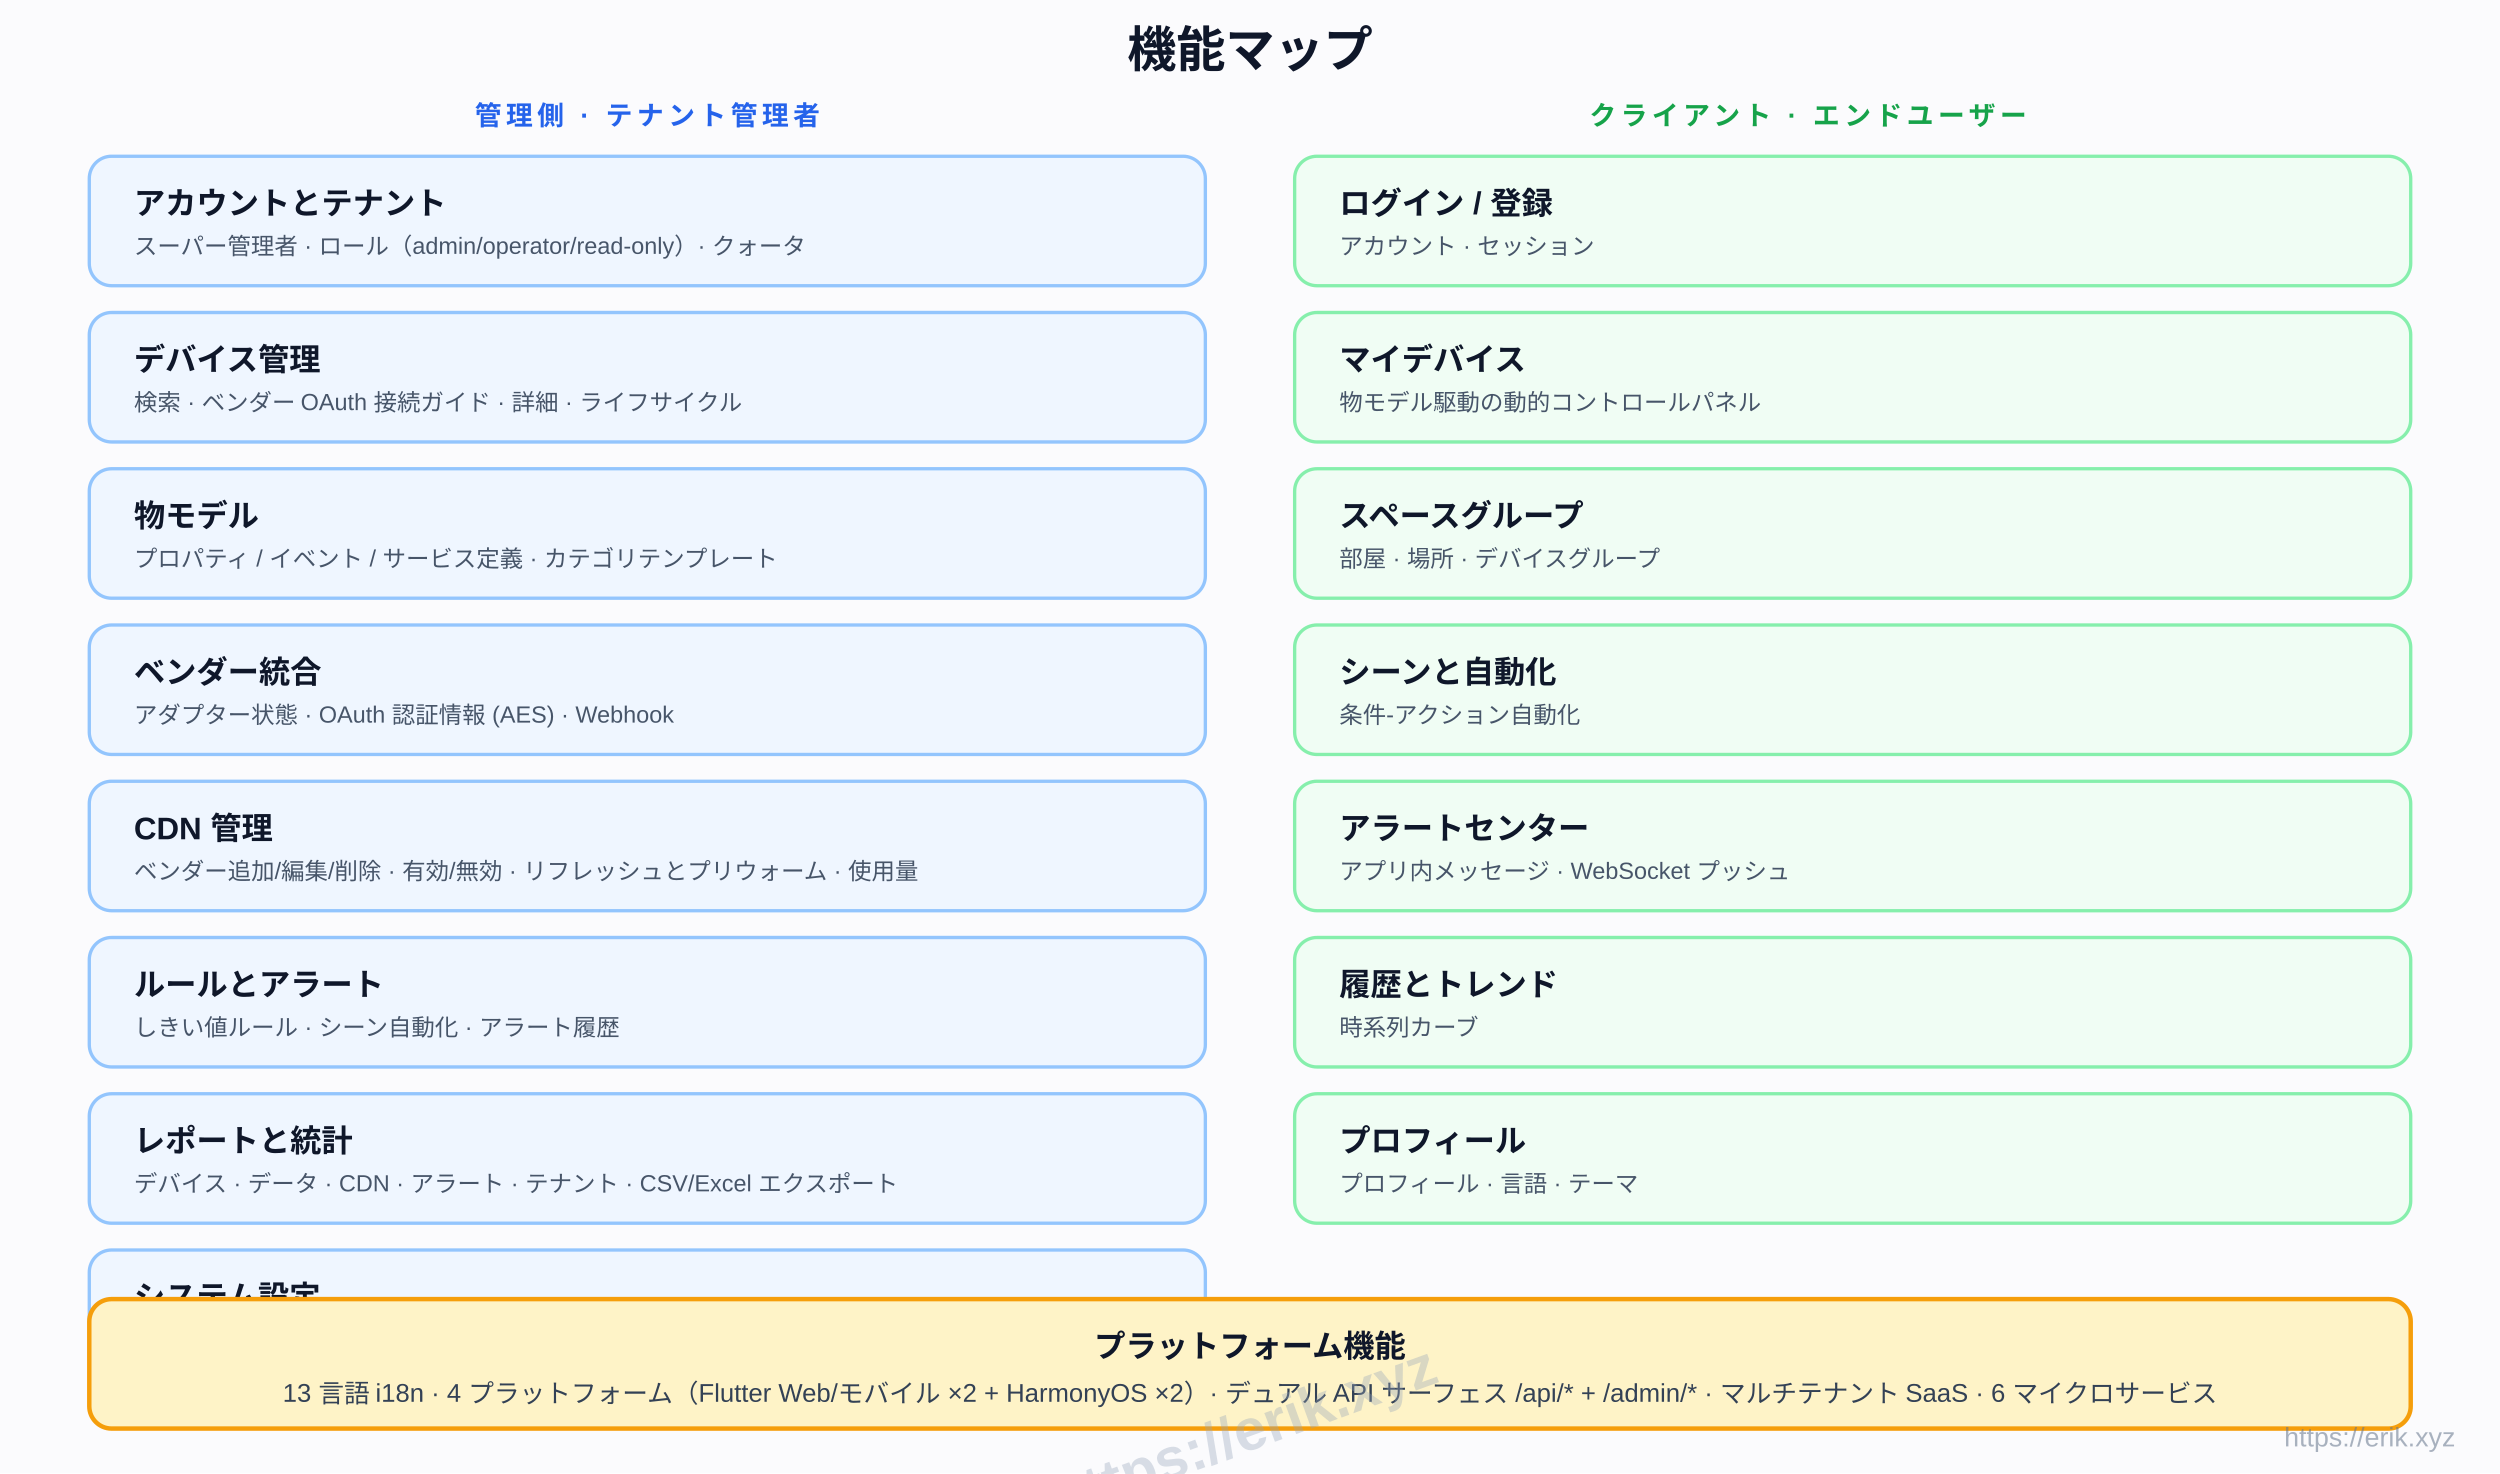
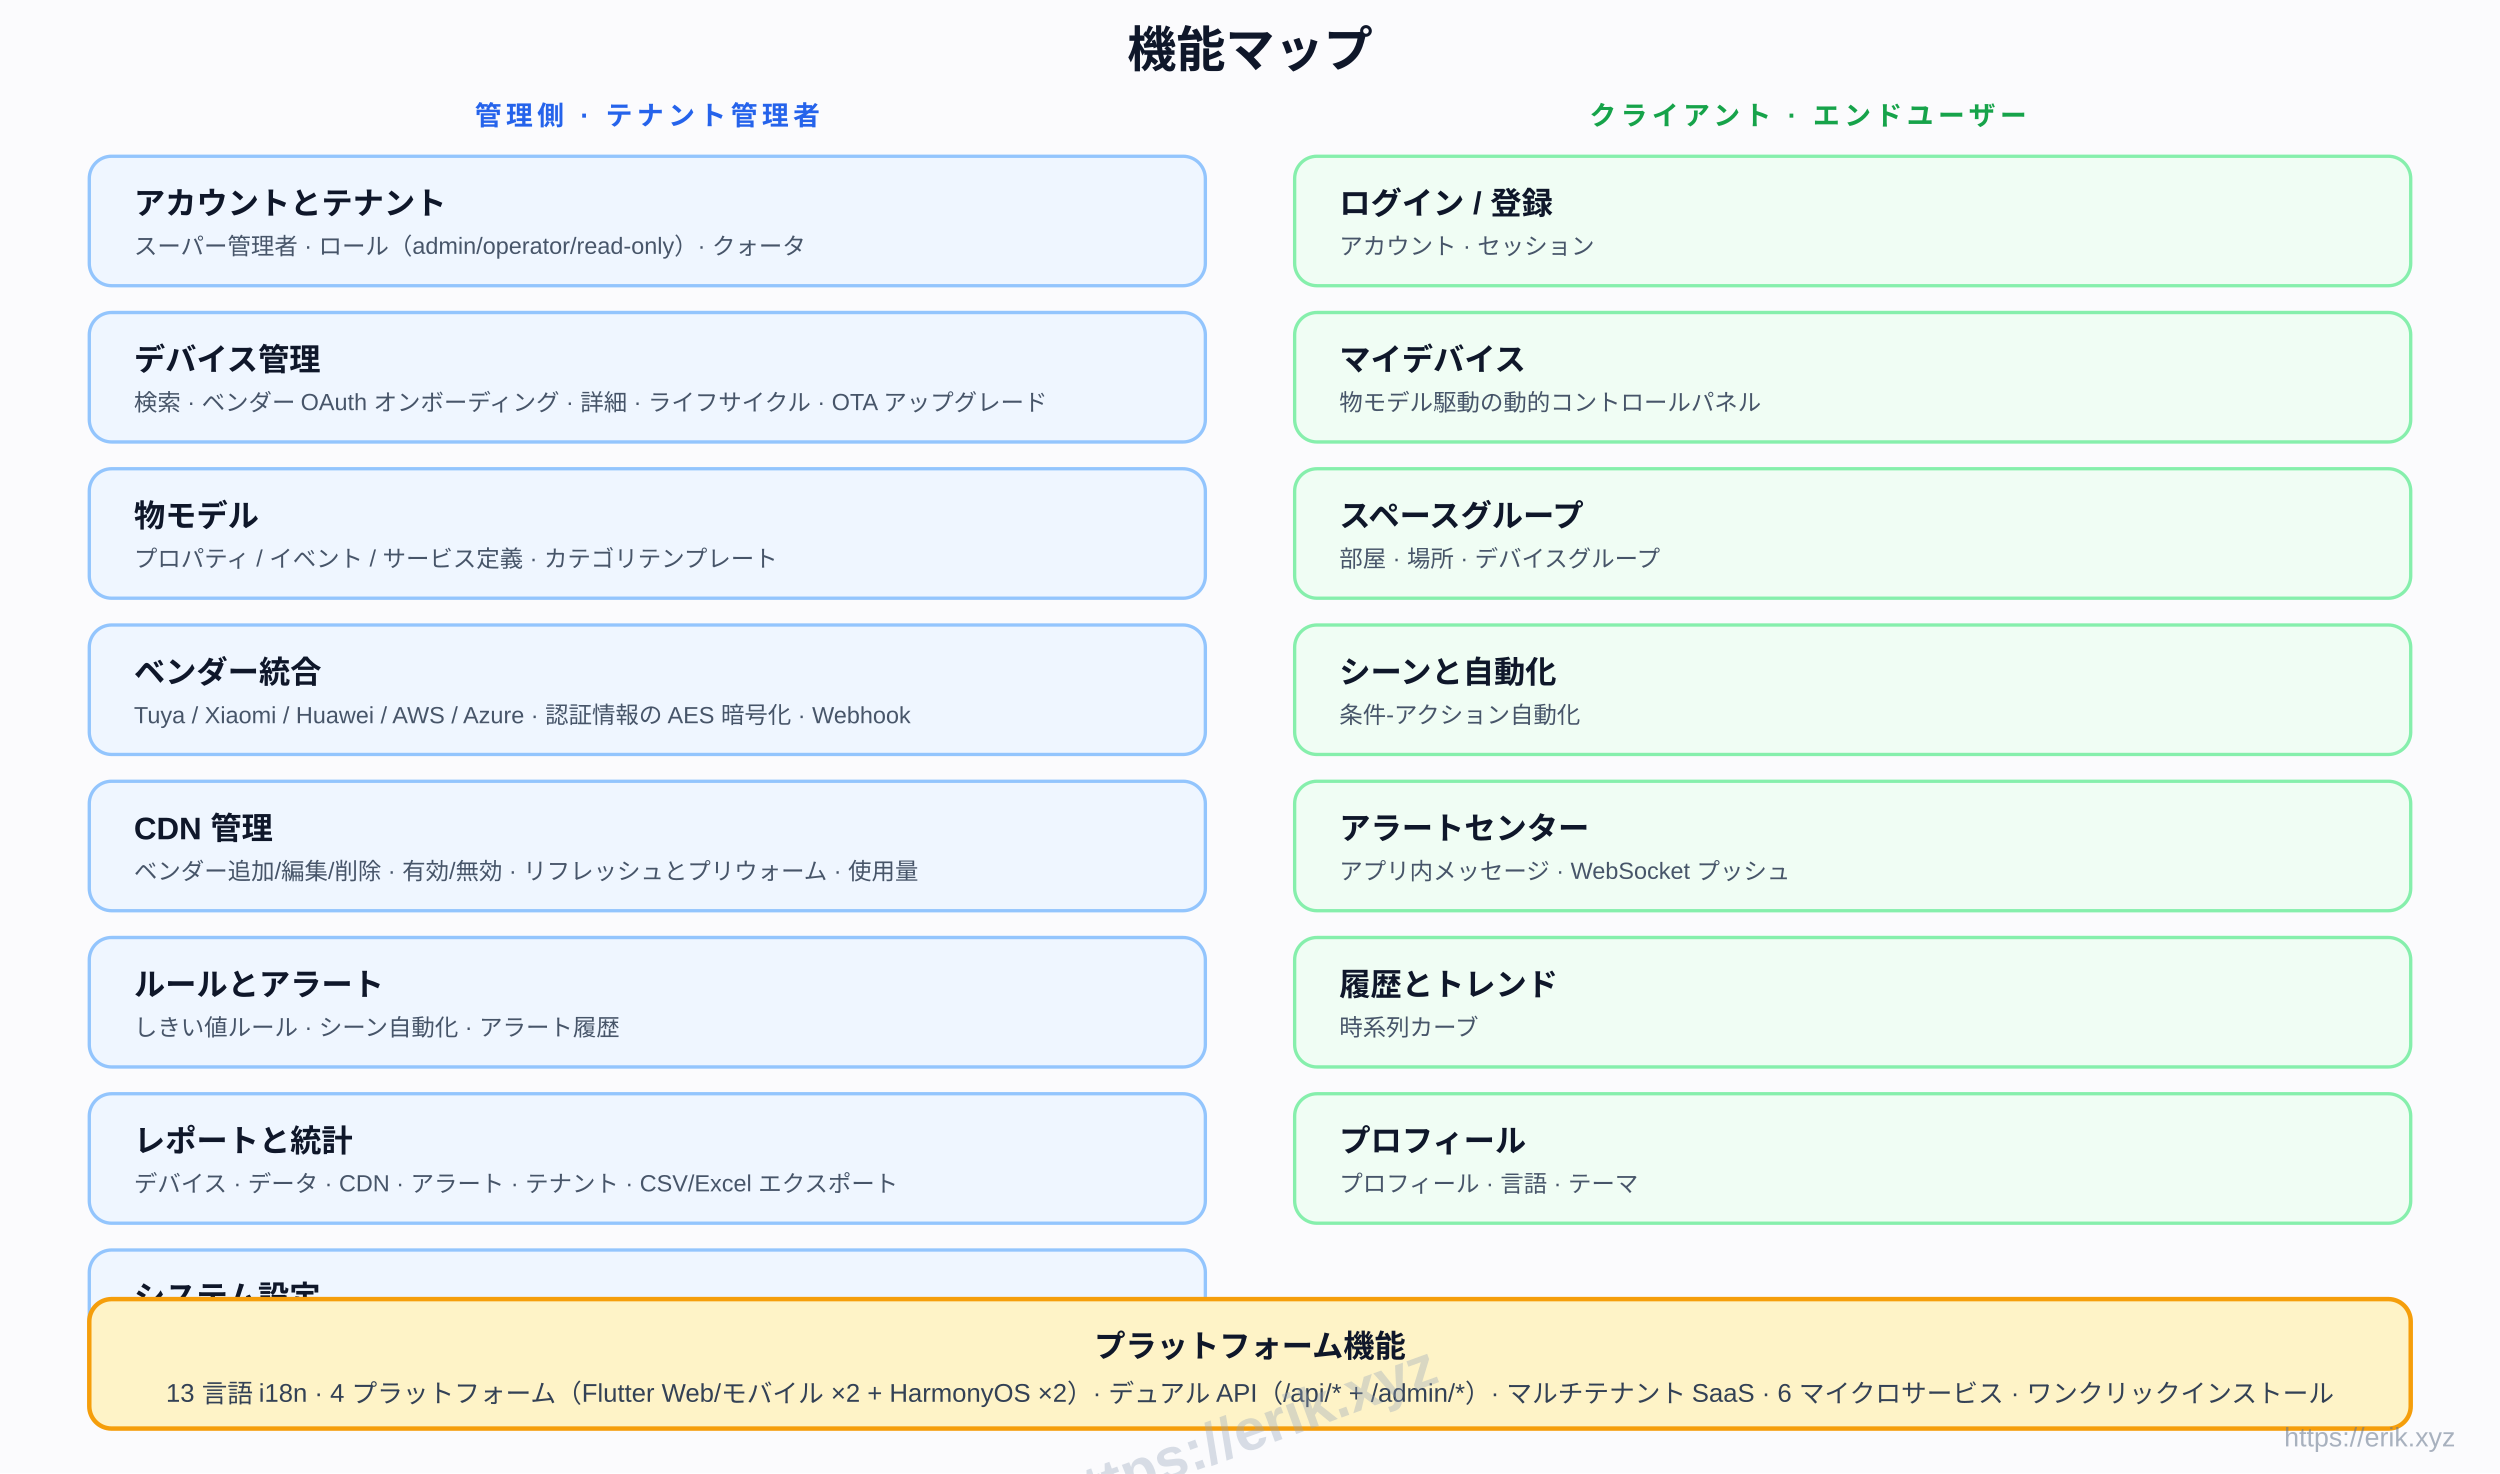
<svg xmlns="http://www.w3.org/2000/svg" viewBox="0 0 1120 660" font-family="Arial, 'PingFang SC', 'Microsoft YaHei', sans-serif">
  <rect width="1120" height="660" fill="#fbfbfd" />
  <text x="560" y="30" text-anchor="middle" font-size="22" font-weight="bold" fill="#0f172a">機能マップ</text>
  <text x="290" y="56" text-anchor="middle" font-size="12" font-weight="bold" letter-spacing="2" fill="#2563eb">管理側 · テナント管理者</text>
  <g>
    <rect x="40" y="70" width="500" height="58" rx="10" fill="#eff6ff" stroke="#93c5fd" stroke-width="1.5" />
    <text x="60" y="96" font-size="14" font-weight="bold" fill="#0f172a">アカウントとテナント</text>
    <text x="60" y="114" font-size="10.5" fill="#475569">スーパー管理者 · ロール（admin/operator/read-only）· クォータ</text>
    <rect x="40" y="140" width="500" height="58" rx="10" fill="#eff6ff" stroke="#93c5fd" stroke-width="1.5" />
    <text x="60" y="166" font-size="14" font-weight="bold" fill="#0f172a">デバイス管理</text>
-     <text x="60" y="184" font-size="10.5" fill="#475569">検索 · ベンダー OAuth 接続ガイド · 詳細 · ライフサイクル</text>
+     <text x="60" y="184" font-size="10.5" fill="#475569">検索 · ベンダー OAuth オンボーディング · 詳細 · ライフサイクル · OTA アップグレード</text>
    <rect x="40" y="210" width="500" height="58" rx="10" fill="#eff6ff" stroke="#93c5fd" stroke-width="1.5" />
    <text x="60" y="236" font-size="14" font-weight="bold" fill="#0f172a">物モデル</text>
    <text x="60" y="254" font-size="10.5" fill="#475569">プロパティ / イベント / サービス定義 · カテゴリテンプレート</text>
    <rect x="40" y="280" width="500" height="58" rx="10" fill="#eff6ff" stroke="#93c5fd" stroke-width="1.5" />
    <text x="60" y="306" font-size="14" font-weight="bold" fill="#0f172a">ベンダー統合</text>
-     <text x="60" y="324" font-size="10.5" fill="#475569">アダプター状態 · OAuth 認証情報 (AES) · Webhook</text>
+     <text x="60" y="324" font-size="10.5" fill="#475569">Tuya / Xiaomi / Huawei / AWS / Azure · 認証情報の AES 暗号化 · Webhook</text>
    <rect x="40" y="350" width="500" height="58" rx="10" fill="#eff6ff" stroke="#93c5fd" stroke-width="1.5" />
    <text x="60" y="376" font-size="14" font-weight="bold" fill="#0f172a">CDN 管理</text>
    <text x="60" y="394" font-size="10.5" fill="#475569">ベンダー追加/編集/削除 · 有効/無効 · リフレッシュとプリウォーム · 使用量</text>
    <rect x="40" y="420" width="500" height="58" rx="10" fill="#eff6ff" stroke="#93c5fd" stroke-width="1.5" />
    <text x="60" y="446" font-size="14" font-weight="bold" fill="#0f172a">ルールとアラート</text>
    <text x="60" y="464" font-size="10.5" fill="#475569">しきい値ルール · シーン自動化 · アラート履歴</text>
    <rect x="40" y="490" width="500" height="58" rx="10" fill="#eff6ff" stroke="#93c5fd" stroke-width="1.5" />
    <text x="60" y="516" font-size="14" font-weight="bold" fill="#0f172a">レポートと統計</text>
    <text x="60" y="534" font-size="10.5" fill="#475569">デバイス · データ · CDN · アラート · テナント · CSV/Excel エクスポート</text>
    <rect x="40" y="560" width="500" height="58" rx="10" fill="#eff6ff" stroke="#93c5fd" stroke-width="1.5" />
    <text x="60" y="586" font-size="14" font-weight="bold" fill="#0f172a">システム設定</text>
    <text x="60" y="604" font-size="10.5" fill="#475569">操作ログ · API キー · セキュリティポリシー</text>
  </g>
  <text x="810" y="56" text-anchor="middle" font-size="12" font-weight="bold" letter-spacing="2" fill="#16a34a">クライアント · エンドユーザー</text>
  <g>
    <rect x="580" y="70" width="500" height="58" rx="10" fill="#f0fdf4" stroke="#86efac" stroke-width="1.5" />
    <text x="600" y="96" font-size="14" font-weight="bold" fill="#0f172a">ログイン / 登録</text>
    <text x="600" y="114" font-size="10.5" fill="#475569">アカウント · セッション</text>
    <rect x="580" y="140" width="500" height="58" rx="10" fill="#f0fdf4" stroke="#86efac" stroke-width="1.5" />
    <text x="600" y="166" font-size="14" font-weight="bold" fill="#0f172a">マイデバイス</text>
    <text x="600" y="184" font-size="10.5" fill="#475569">物モデル駆動の動的コントロールパネル</text>
    <rect x="580" y="210" width="500" height="58" rx="10" fill="#f0fdf4" stroke="#86efac" stroke-width="1.5" />
    <text x="600" y="236" font-size="14" font-weight="bold" fill="#0f172a">スペースグループ</text>
    <text x="600" y="254" font-size="10.5" fill="#475569">部屋 · 場所 · デバイスグループ</text>
    <rect x="580" y="280" width="500" height="58" rx="10" fill="#f0fdf4" stroke="#86efac" stroke-width="1.5" />
    <text x="600" y="306" font-size="14" font-weight="bold" fill="#0f172a">シーンと自動化</text>
    <text x="600" y="324" font-size="10.5" fill="#475569">条件-アクション自動化</text>
    <rect x="580" y="350" width="500" height="58" rx="10" fill="#f0fdf4" stroke="#86efac" stroke-width="1.5" />
    <text x="600" y="376" font-size="14" font-weight="bold" fill="#0f172a">アラートセンター</text>
    <text x="600" y="394" font-size="10.5" fill="#475569">アプリ内メッセージ · WebSocket プッシュ</text>
    <rect x="580" y="420" width="500" height="58" rx="10" fill="#f0fdf4" stroke="#86efac" stroke-width="1.5" />
    <text x="600" y="446" font-size="14" font-weight="bold" fill="#0f172a">履歴とトレンド</text>
    <text x="600" y="464" font-size="10.5" fill="#475569">時系列カーブ</text>
    <rect x="580" y="490" width="500" height="58" rx="10" fill="#f0fdf4" stroke="#86efac" stroke-width="1.5" />
    <text x="600" y="516" font-size="14" font-weight="bold" fill="#0f172a">プロフィール</text>
    <text x="600" y="534" font-size="10.5" fill="#475569">プロフィール · 言語 · テーマ</text>
  </g>
  <rect x="40" y="582" width="1040" height="58" rx="10" fill="#fef3c7" stroke="#f59e0b" stroke-width="2" />
  <text x="560" y="608" text-anchor="middle" font-size="14" font-weight="bold" fill="#0f172a">プラットフォーム機能</text>
-   <text x="560" y="628" text-anchor="middle" font-size="11.5" fill="#334155">13 言語 i18n · 4 プラットフォーム（Flutter Web/モバイル ×2 + HarmonyOS ×2）· デュアル API サーフェス /api/* + /admin/* · マルチテナント SaaS · 6 マイクロサービス</text>
+   <text x="560" y="628" text-anchor="middle" font-size="11.5" fill="#334155">13 言語 i18n · 4 プラットフォーム（Flutter Web/モバイル ×2 + HarmonyOS ×2）· デュアル API（/api/* + /admin/*）· マルチテナント SaaS · 6 マイクロサービス · ワンクリックインストール</text>
  <text x="560" y="650" text-anchor="middle" font-size="26" font-weight="bold" fill="#94a3b8" opacity="0.35" transform="rotate(-20 560 650)">https://erik.xyz</text>
  <text x="1100" y="648" text-anchor="end" font-size="12" fill="#64748b" opacity="0.55">https://erik.xyz</text>
</svg>
